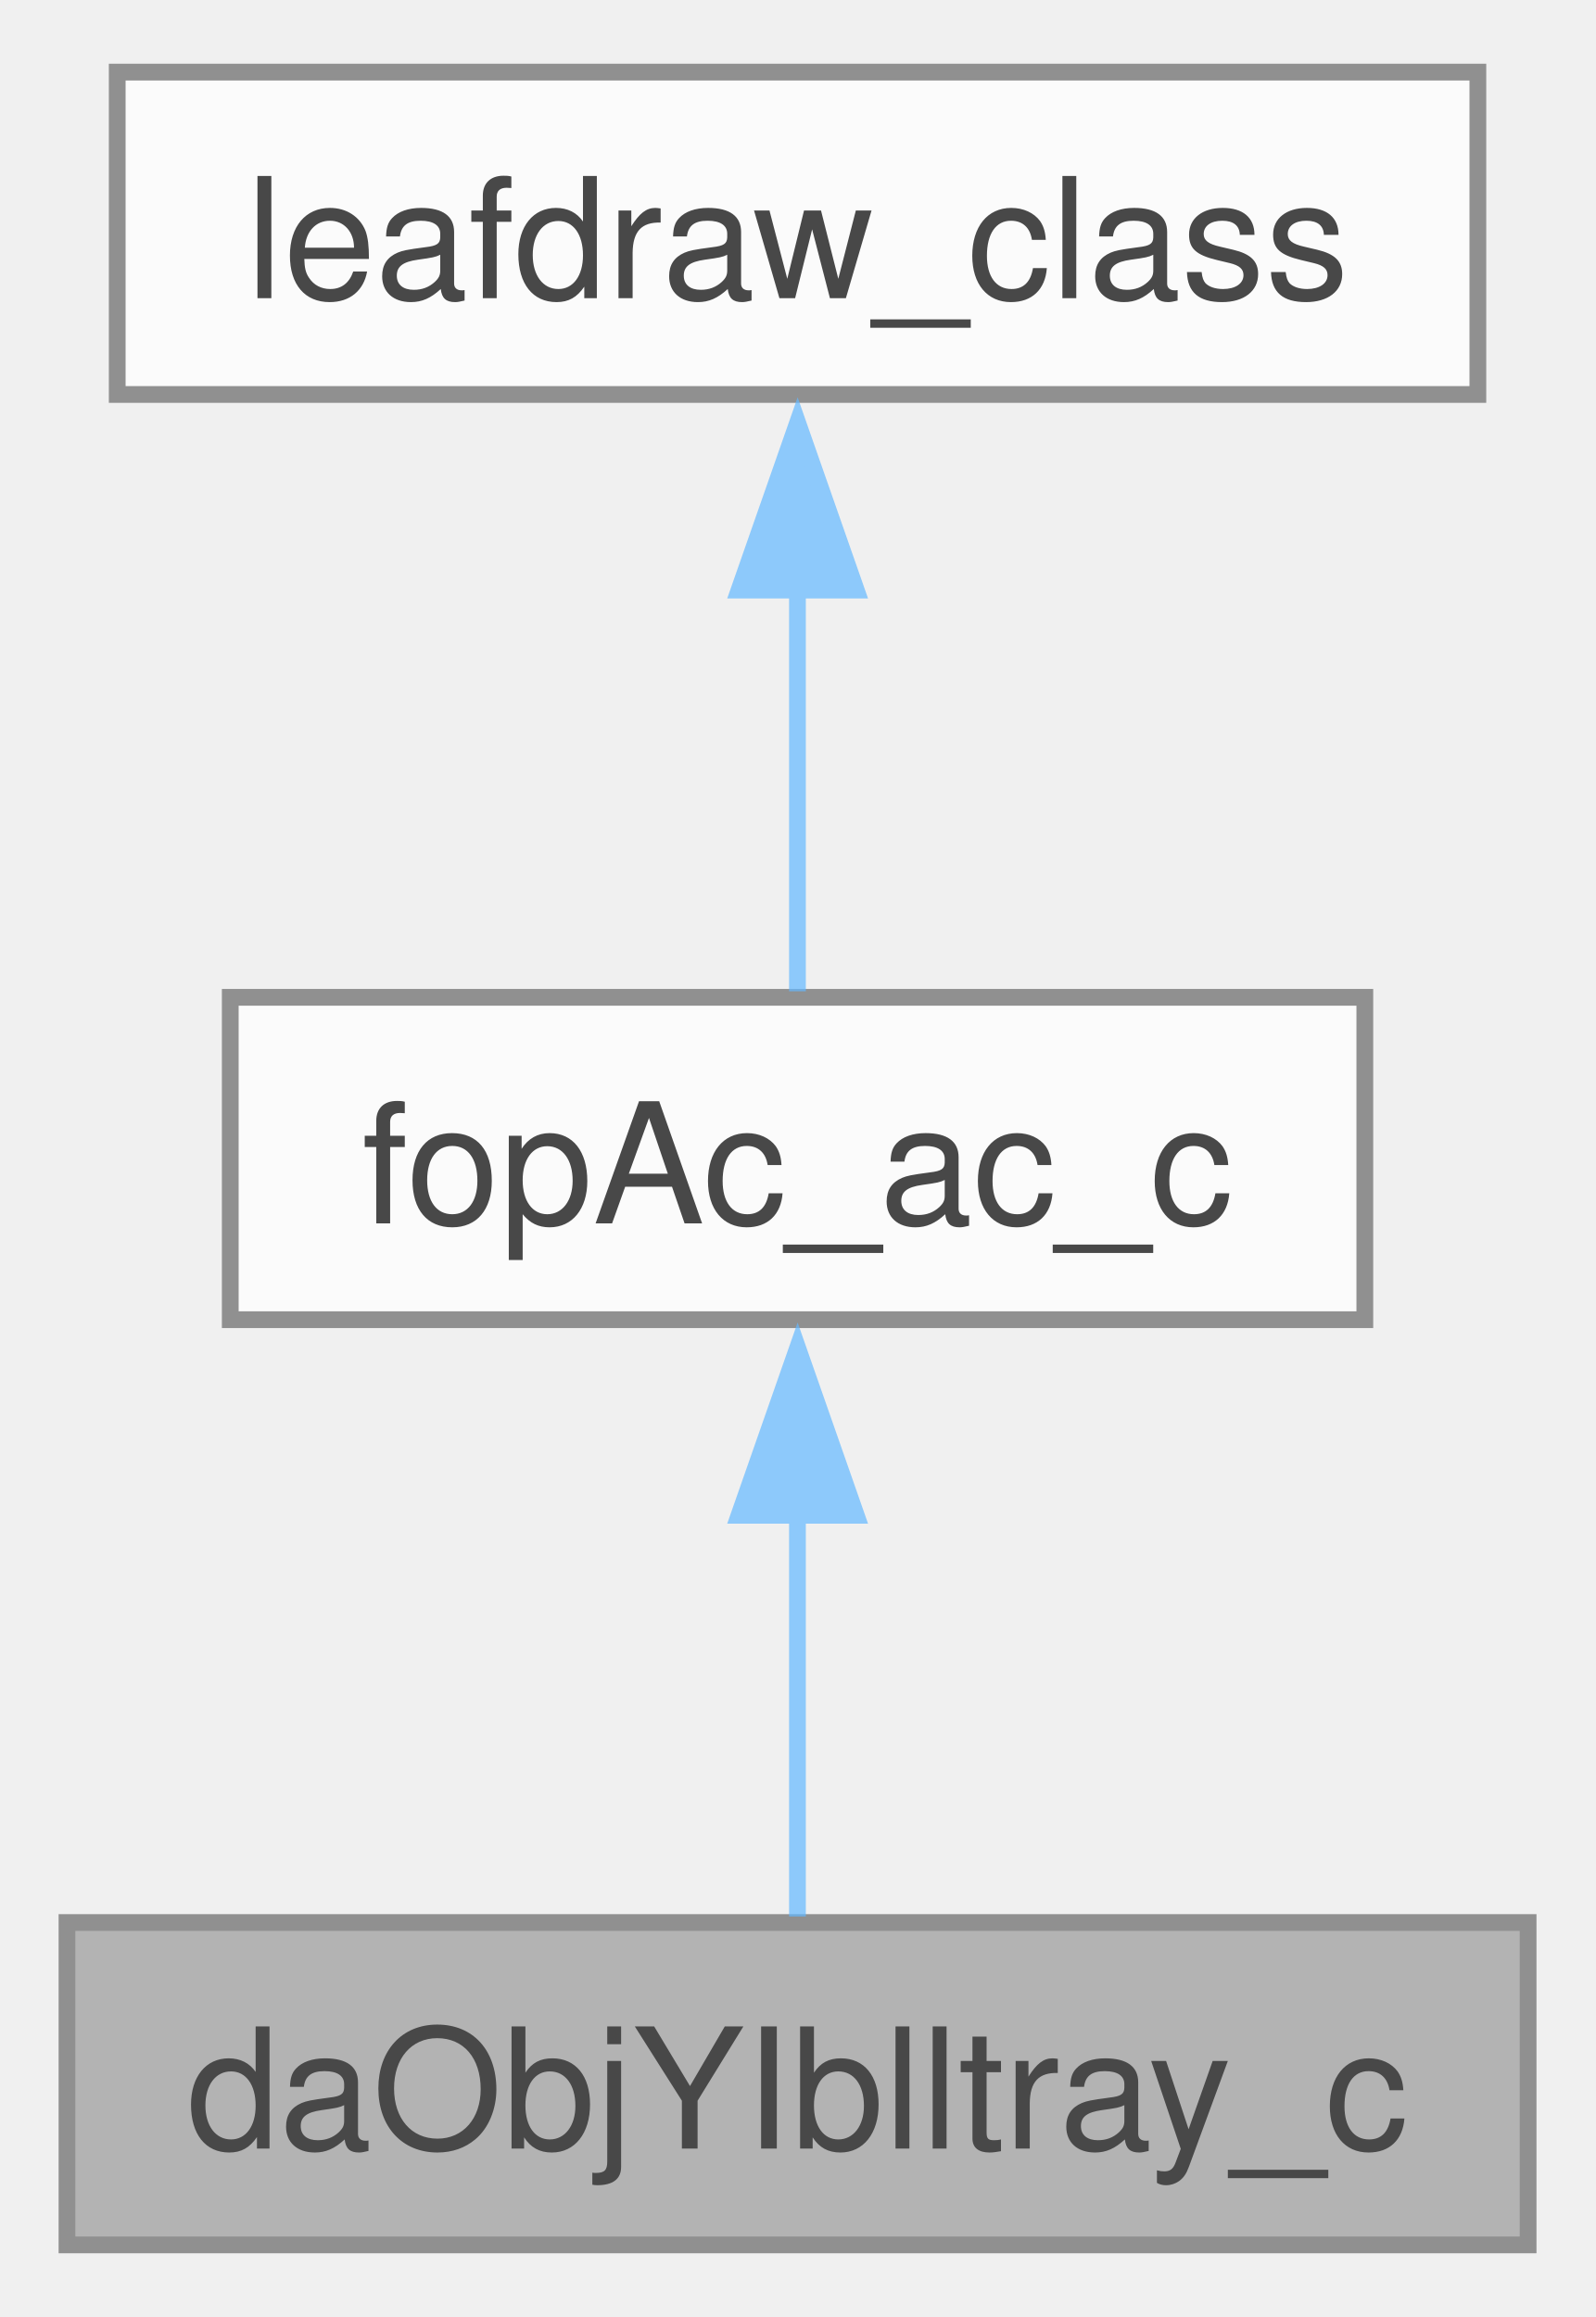
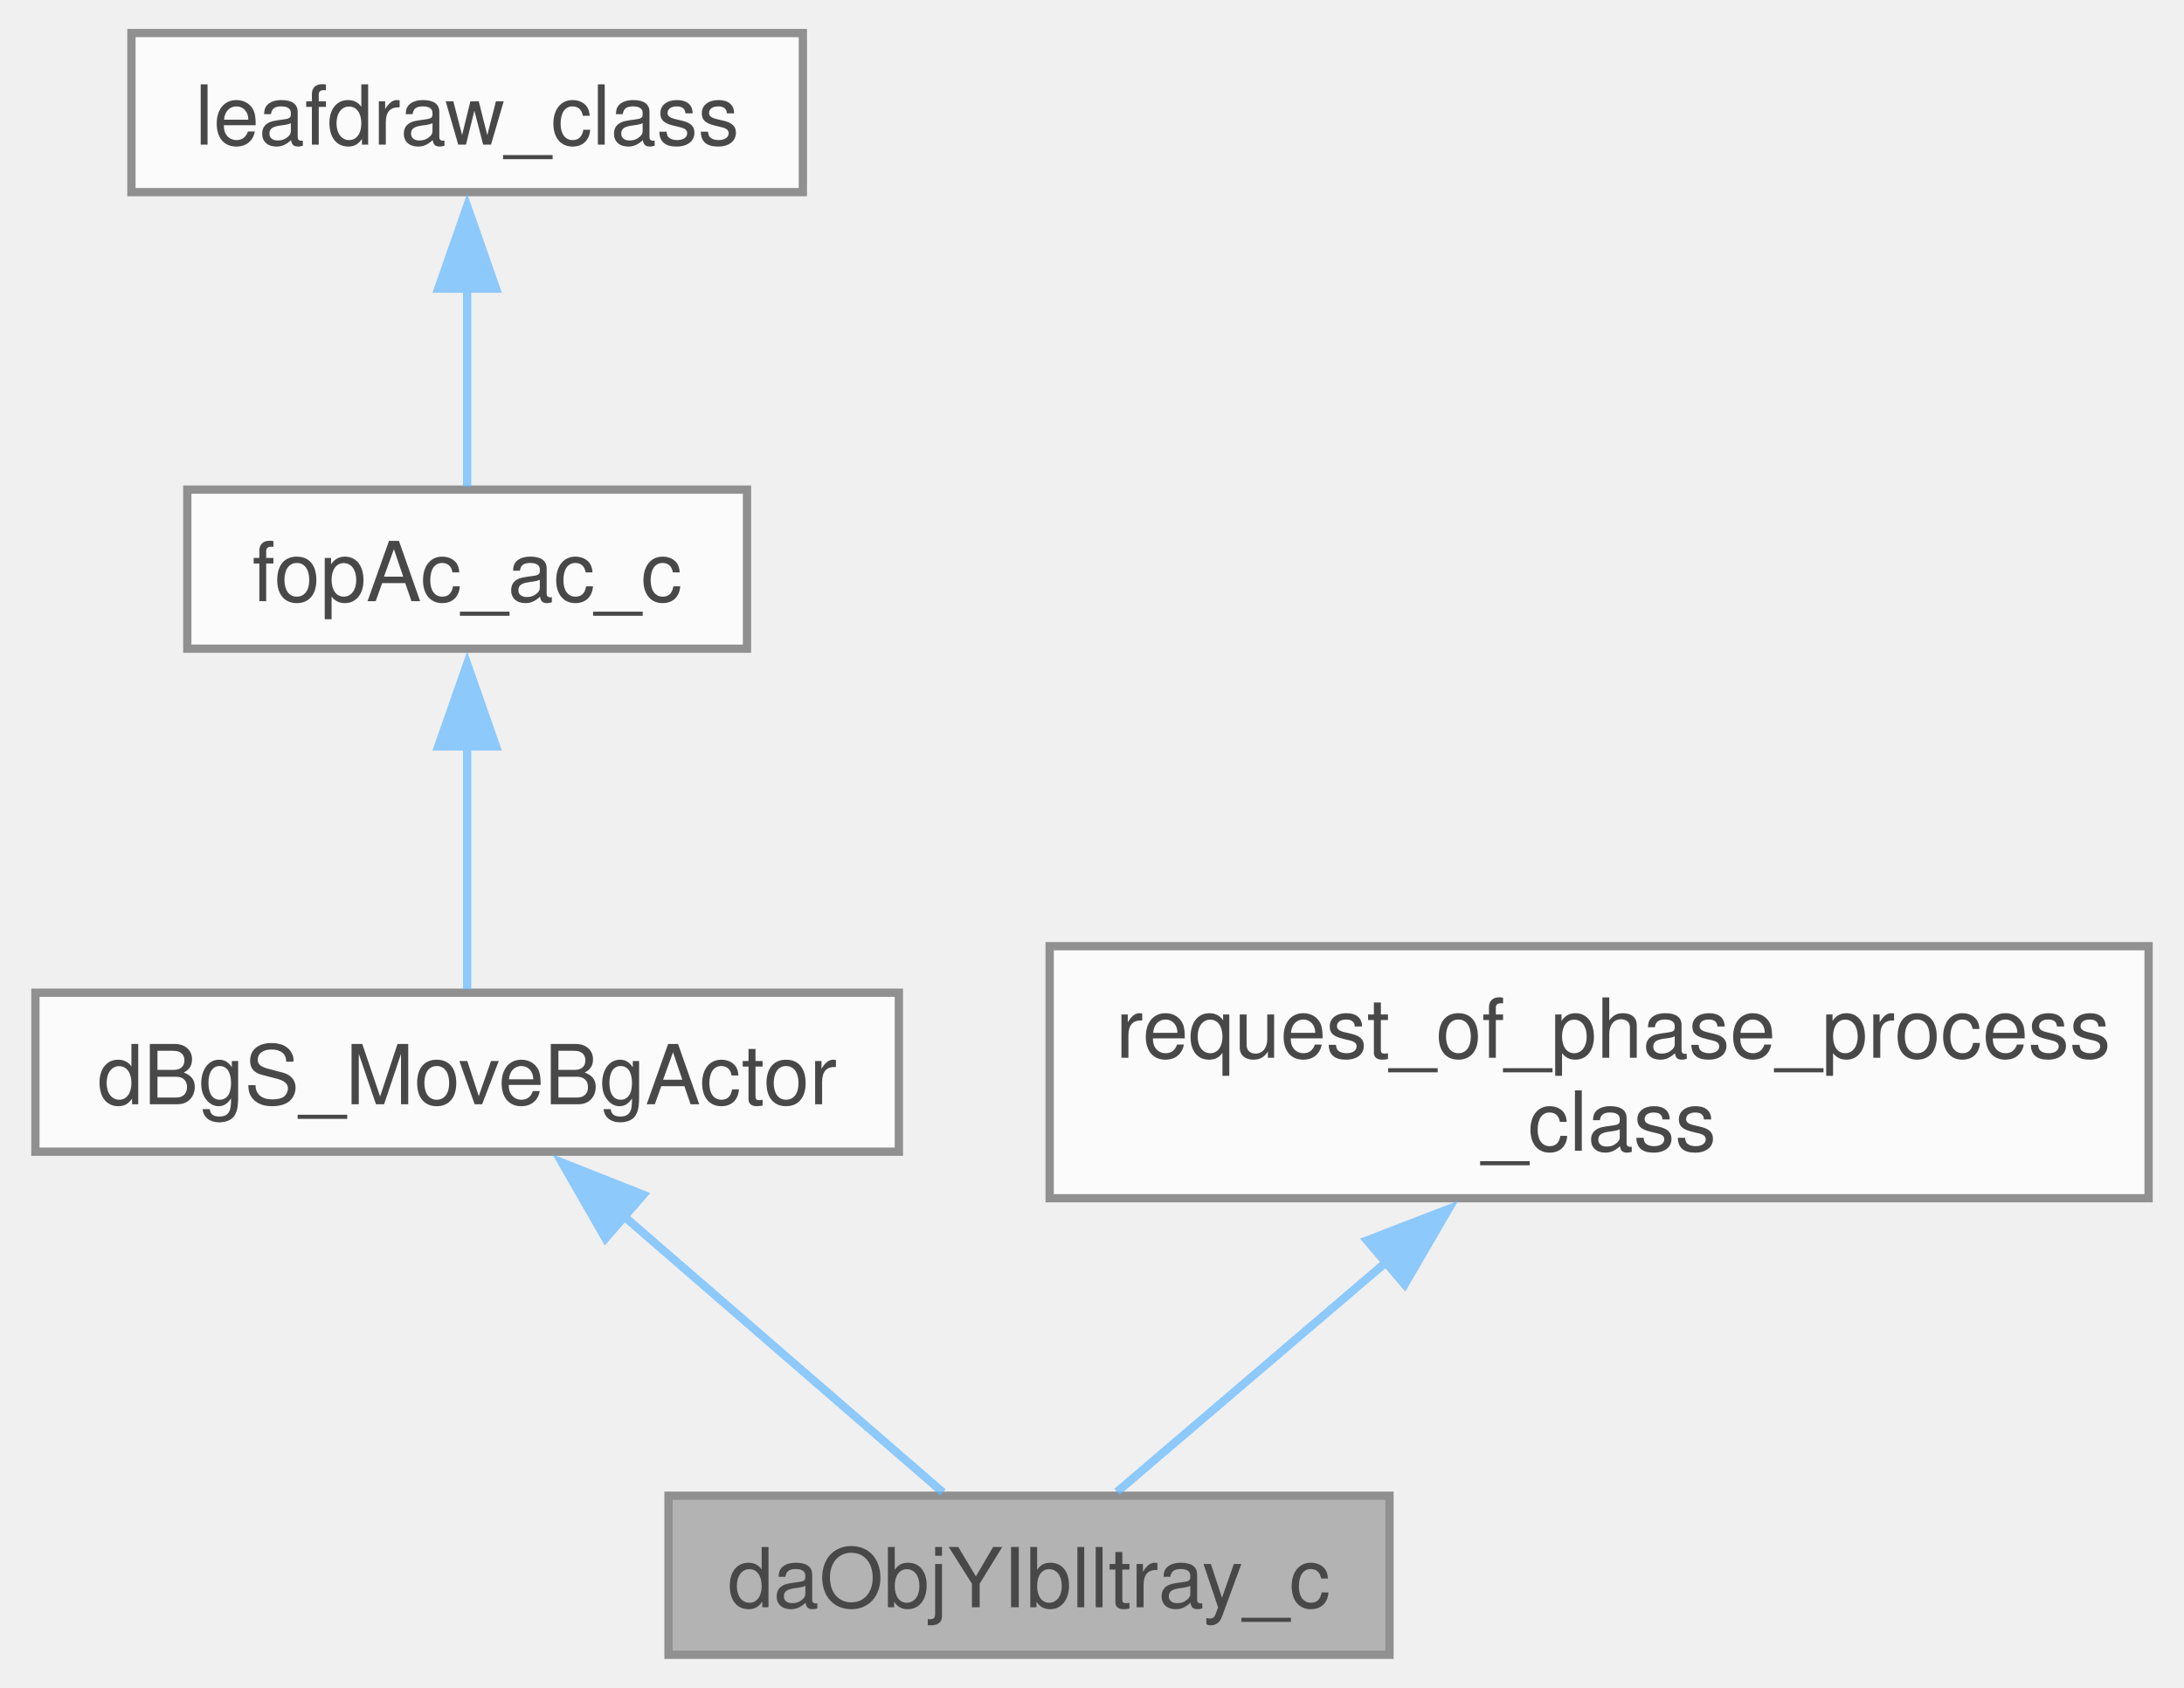
- <svg xmlns="http://www.w3.org/2000/svg" xmlns:xlink="http://www.w3.org/1999/xlink" width="95pt" height="138pt" viewBox="0.00 0.00 95.25 137.75">
+ <svg xmlns="http://www.w3.org/2000/svg" xmlns:xlink="http://www.w3.org/1999/xlink" width="264pt" height="204pt" viewBox="0.00 0.00 263.75 204.25">
  <svg id="main" version="1.1" xml:space="preserve">
    <style type="text/css">
.node, .edge {opacity: 0.7;}
.node.selected, .edge.selected {opacity: 1;}
.edge:hover path { stroke: red; }
.edge:hover polygon { stroke: red; fill: red; }
</style>
    <svg id="graph" class="graph">
-       <g id="graph0" class="graph" transform="scale(1 1) rotate(0) translate(4 133.75)">
+       <g id="graph0" class="graph" transform="scale(1 1) rotate(0) translate(4 200.25)">
        <g id="Node000001" class="node">
          <g id="a_Node000001">
            <a xlink:title="Snowpeak Ruins Cannonball Transporter.">
-               <polygon fill="#999999" stroke="#666666" points="87.25,-19.25 0,-19.25 0,0 87.25,0 87.25,-19.25" />
-               <text text-anchor="middle" x="43.62" y="-5.75" font-family="Helvetica,sans-Serif" font-size="10.00">daObjYIblltray_c</text>
+               <polygon fill="#999999" stroke="#666666" points="163.88,-19.25 76.62,-19.25 76.62,0 163.88,0 163.88,-19.25" />
+               <text text-anchor="middle" x="120.25" y="-5.75" font-family="Helvetica,sans-Serif" font-size="10.00">daObjYIblltray_c</text>
            </a>
          </g>
        </g>
        <g id="Node000002" class="node">
          <g id="a_Node000002">
-             <a xlink:href="structfopAc__ac__c.html" target="_top" xlink:title=" ">
-               <polygon fill="white" stroke="#666666" points="77.5,-74.5 9.75,-74.5 9.75,-55.25 77.5,-55.25 77.5,-74.5" />
-               <text text-anchor="middle" x="43.62" y="-61" font-family="Helvetica,sans-Serif" font-size="10.00">fopAc_ac_c</text>
+             <a xlink:href="classdBgS__MoveBgActor.html" target="_top" xlink:title=" ">
+               <polygon fill="white" stroke="#666666" points="104.5,-80.12 0,-80.12 0,-60.88 104.5,-60.88 104.5,-80.12" />
+               <text text-anchor="middle" x="52.25" y="-66.62" font-family="Helvetica,sans-Serif" font-size="10.00">dBgS_MoveBgActor</text>
            </a>
          </g>
        </g>
        <g id="edge1_Node000001_Node000002" class="edge">
          <g id="a_edge1_Node000001_Node000002">
            <a xlink:title=" ">
-               <path fill="none" stroke="#63b8ff" d="M43.62,-43.63C43.62,-35.34 43.62,-26.17 43.62,-19.61" />
-               <polygon fill="#63b8ff" stroke="#63b8ff" points="40.13,-43.57 43.63,-53.57 47.13,-43.57 40.13,-43.57" />
+               <path fill="none" stroke="#63b8ff" d="M70.95,-53.31C83.48,-42.46 99.5,-28.59 109.83,-19.65" />
+               <polygon fill="#63b8ff" stroke="#63b8ff" points="68.99,-50.38 63.72,-59.57 73.57,-55.67 68.99,-50.38" />
            </a>
          </g>
        </g>
        <g id="Node000003" class="node">
          <g id="a_Node000003">
-             <a xlink:href="structleafdraw__class.html" target="_top" xlink:title=" ">
-               <polygon fill="white" stroke="#666666" points="84.25,-129.75 3,-129.75 3,-110.5 84.25,-110.5 84.25,-129.75" />
-               <text text-anchor="middle" x="43.62" y="-116.25" font-family="Helvetica,sans-Serif" font-size="10.00">leafdraw_class</text>
+             <a xlink:href="structfopAc__ac__c.html" target="_top" xlink:title=" ">
+               <polygon fill="white" stroke="#666666" points="86.12,-141 18.38,-141 18.38,-121.75 86.12,-121.75 86.12,-141" />
+               <text text-anchor="middle" x="52.25" y="-127.5" font-family="Helvetica,sans-Serif" font-size="10.00">fopAc_ac_c</text>
            </a>
          </g>
        </g>
        <g id="edge2_Node000002_Node000003" class="edge">
          <g id="a_edge2_Node000002_Node000003">
            <a xlink:title=" ">
-               <path fill="none" stroke="#63b8ff" d="M43.62,-98.88C43.62,-90.59 43.62,-81.42 43.62,-74.86" />
-               <polygon fill="#63b8ff" stroke="#63b8ff" points="40.13,-98.82 43.63,-108.82 47.13,-98.82 40.13,-98.82" />
+               <path fill="none" stroke="#63b8ff" d="M52.25,-109.95C52.25,-99.92 52.25,-88.33 52.25,-80.53" />
+               <polygon fill="#63b8ff" stroke="#63b8ff" points="48.75,-109.92 52.25,-119.92 55.75,-109.92 48.75,-109.92" />
+             </a>
+           </g>
+         </g>
+         <g id="Node000004" class="node">
+           <g id="a_Node000004">
+             <a xlink:href="structleafdraw__class.html" target="_top" xlink:title=" ">
+               <polygon fill="white" stroke="#666666" points="92.88,-196.25 11.62,-196.25 11.62,-177 92.88,-177 92.88,-196.25" />
+               <text text-anchor="middle" x="52.25" y="-182.75" font-family="Helvetica,sans-Serif" font-size="10.00">leafdraw_class</text>
+             </a>
+           </g>
+         </g>
+         <g id="edge3_Node000003_Node000004" class="edge">
+           <g id="a_edge3_Node000003_Node000004">
+             <a xlink:title=" ">
+               <path fill="none" stroke="#63b8ff" d="M52.25,-165.38C52.25,-157.09 52.25,-147.92 52.25,-141.36" />
+               <polygon fill="#63b8ff" stroke="#63b8ff" points="48.75,-165.32 52.25,-175.32 55.75,-165.32 48.75,-165.32" />
+             </a>
+           </g>
+         </g>
+         <g id="Node000005" class="node">
+           <g id="a_Node000005">
+             <a xlink:href="structrequest__of__phase__process__class.html" target="_top" xlink:title=" ">
+               <polygon fill="white" stroke="#666666" points="255.75,-85.75 122.75,-85.75 122.75,-55.25 255.75,-55.25 255.75,-85.75" />
+               <text text-anchor="start" x="130.75" y="-72.25" font-family="Helvetica,sans-Serif" font-size="10.00">request_of_phase_process</text>
+               <text text-anchor="middle" x="189.25" y="-61" font-family="Helvetica,sans-Serif" font-size="10.00">_class</text>
+             </a>
+           </g>
+         </g>
+         <g id="edge4_Node000001_Node000005" class="edge">
+           <g id="a_edge4_Node000001_Node000005">
+             <a xlink:title=" ">
+               <path fill="none" stroke="#63b8ff" d="M163.52,-47.55C152.22,-37.9 139.57,-27.11 130.89,-19.7" />
+               <polygon fill="#63b8ff" stroke="#63b8ff" points="161.16,-50.14 171.04,-53.96 165.71,-44.81 161.16,-50.14" />
            </a>
          </g>
        </g>
      </g>
    </svg>
  </svg>
  <style type="text/css">

[data-mouse-over-selected='false'] { opacity: 0.7; }
[data-mouse-over-selected='true']  { opacity: 1.0; }

</style>
</svg>
